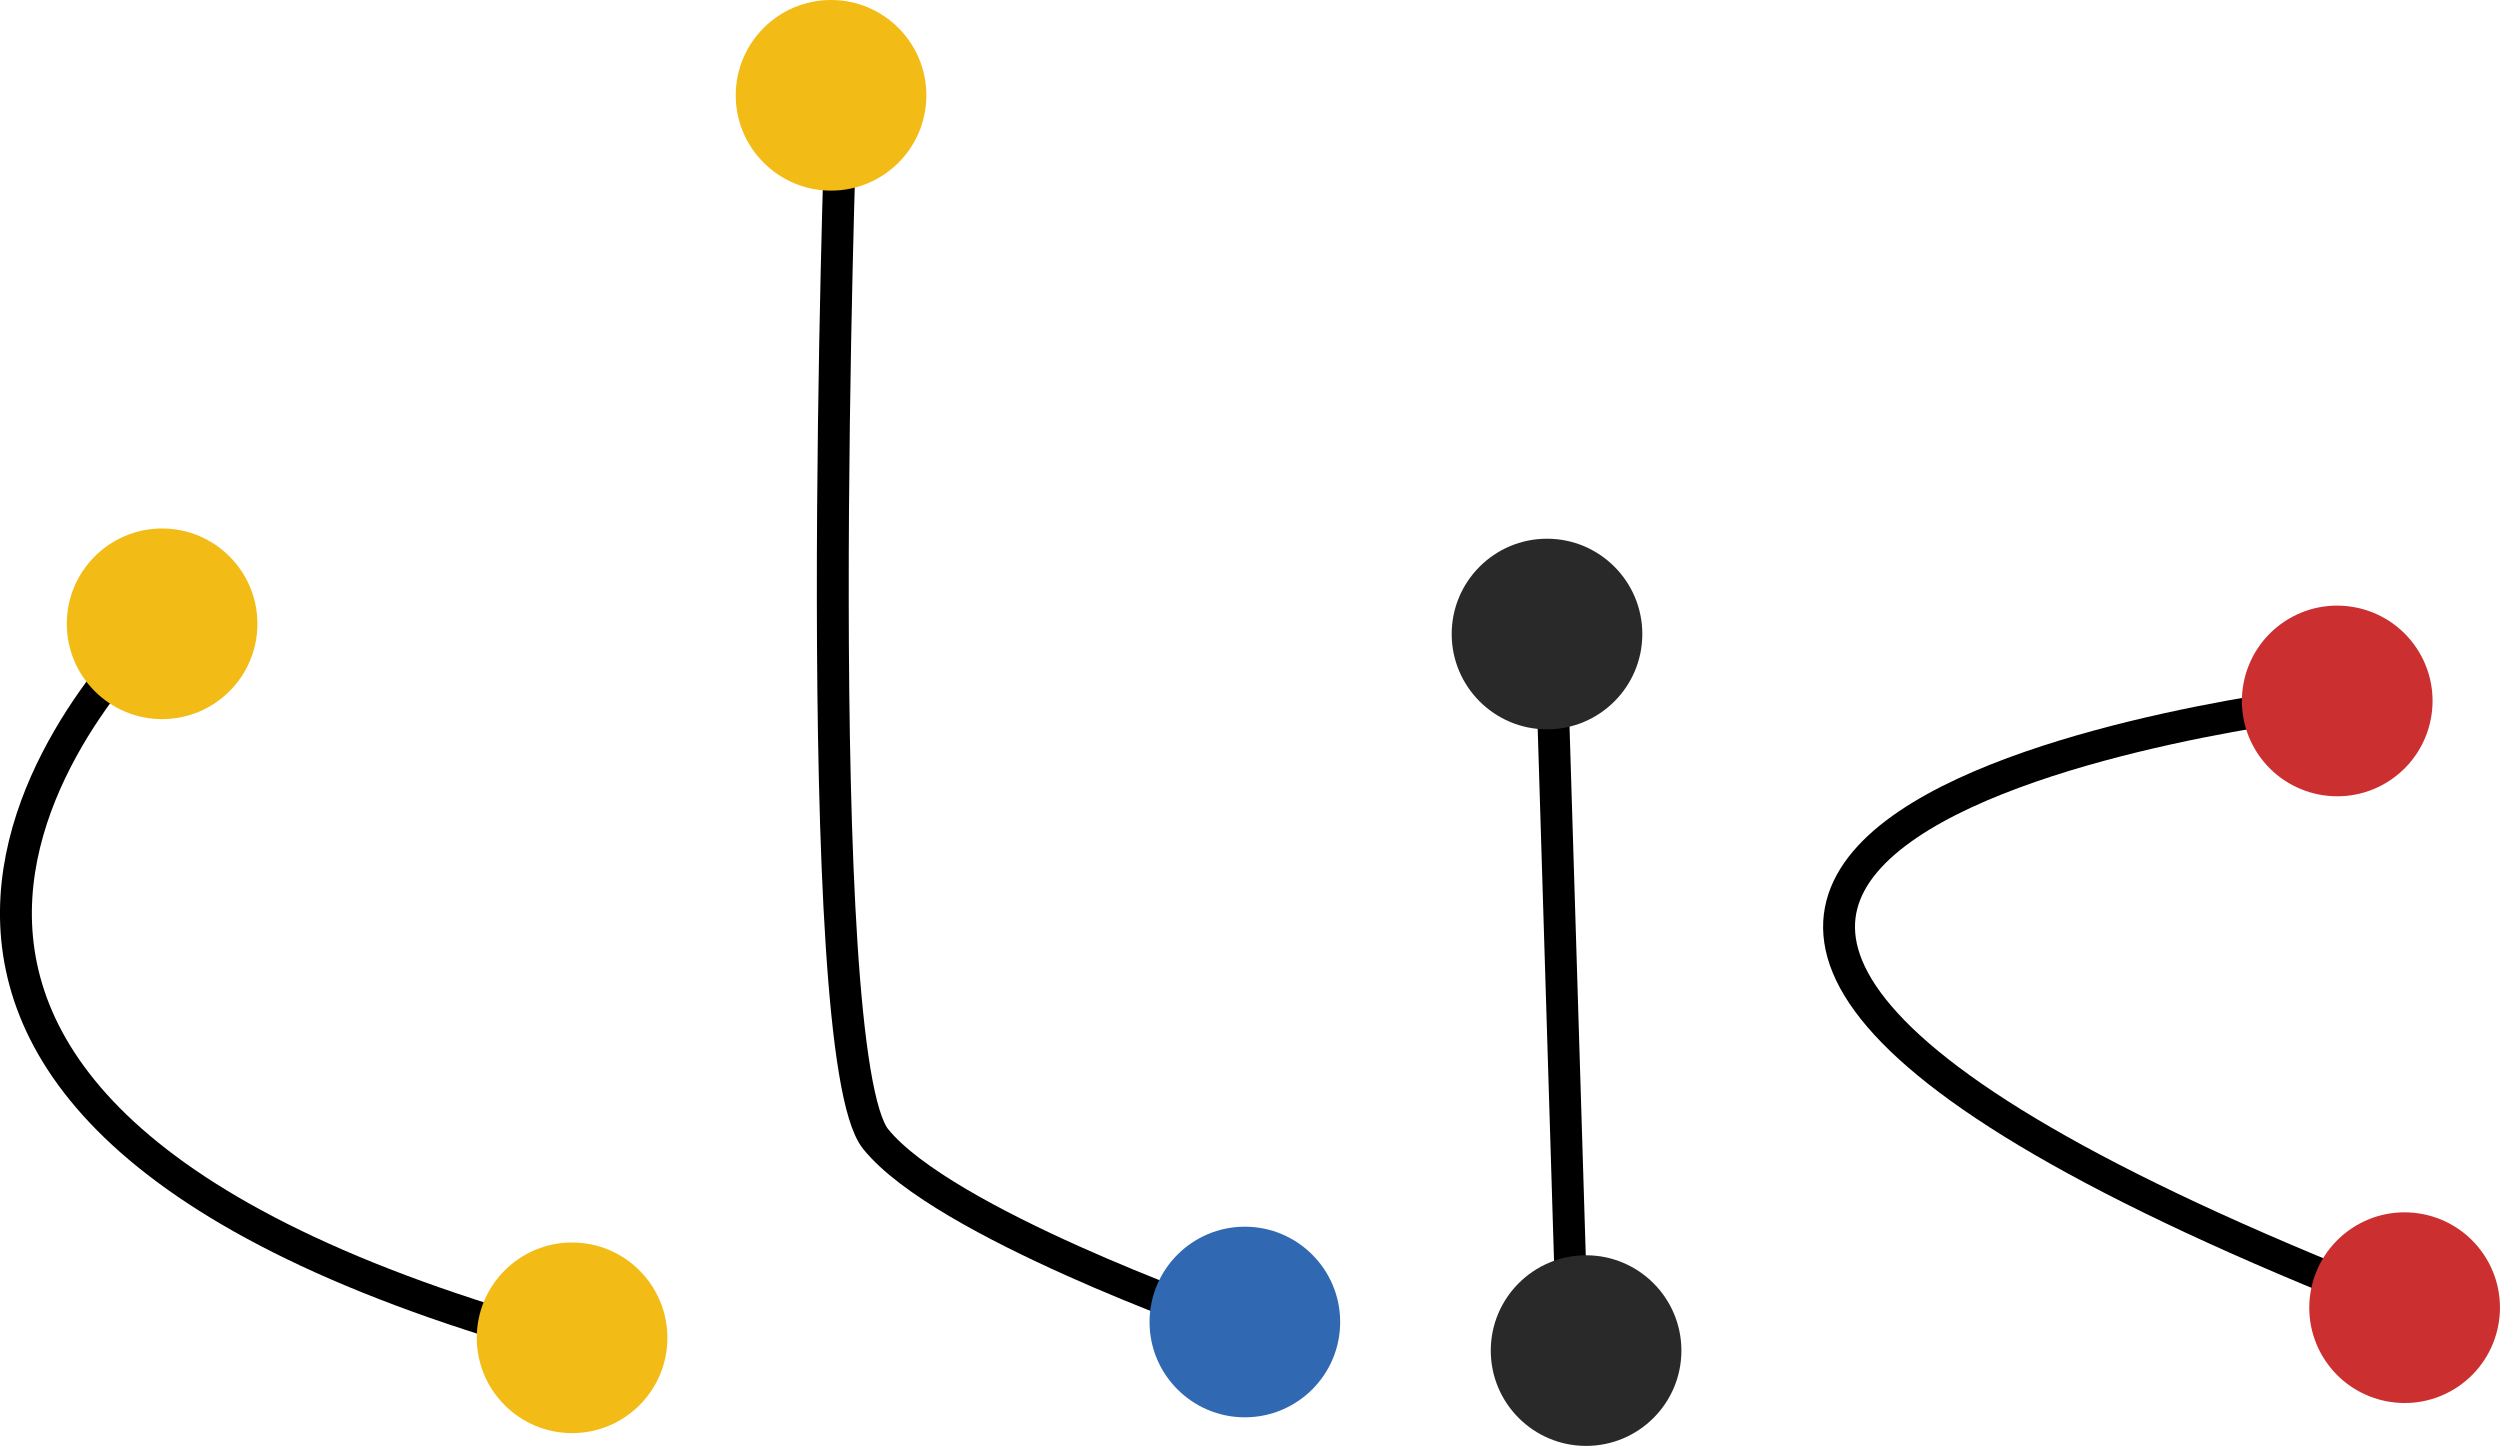
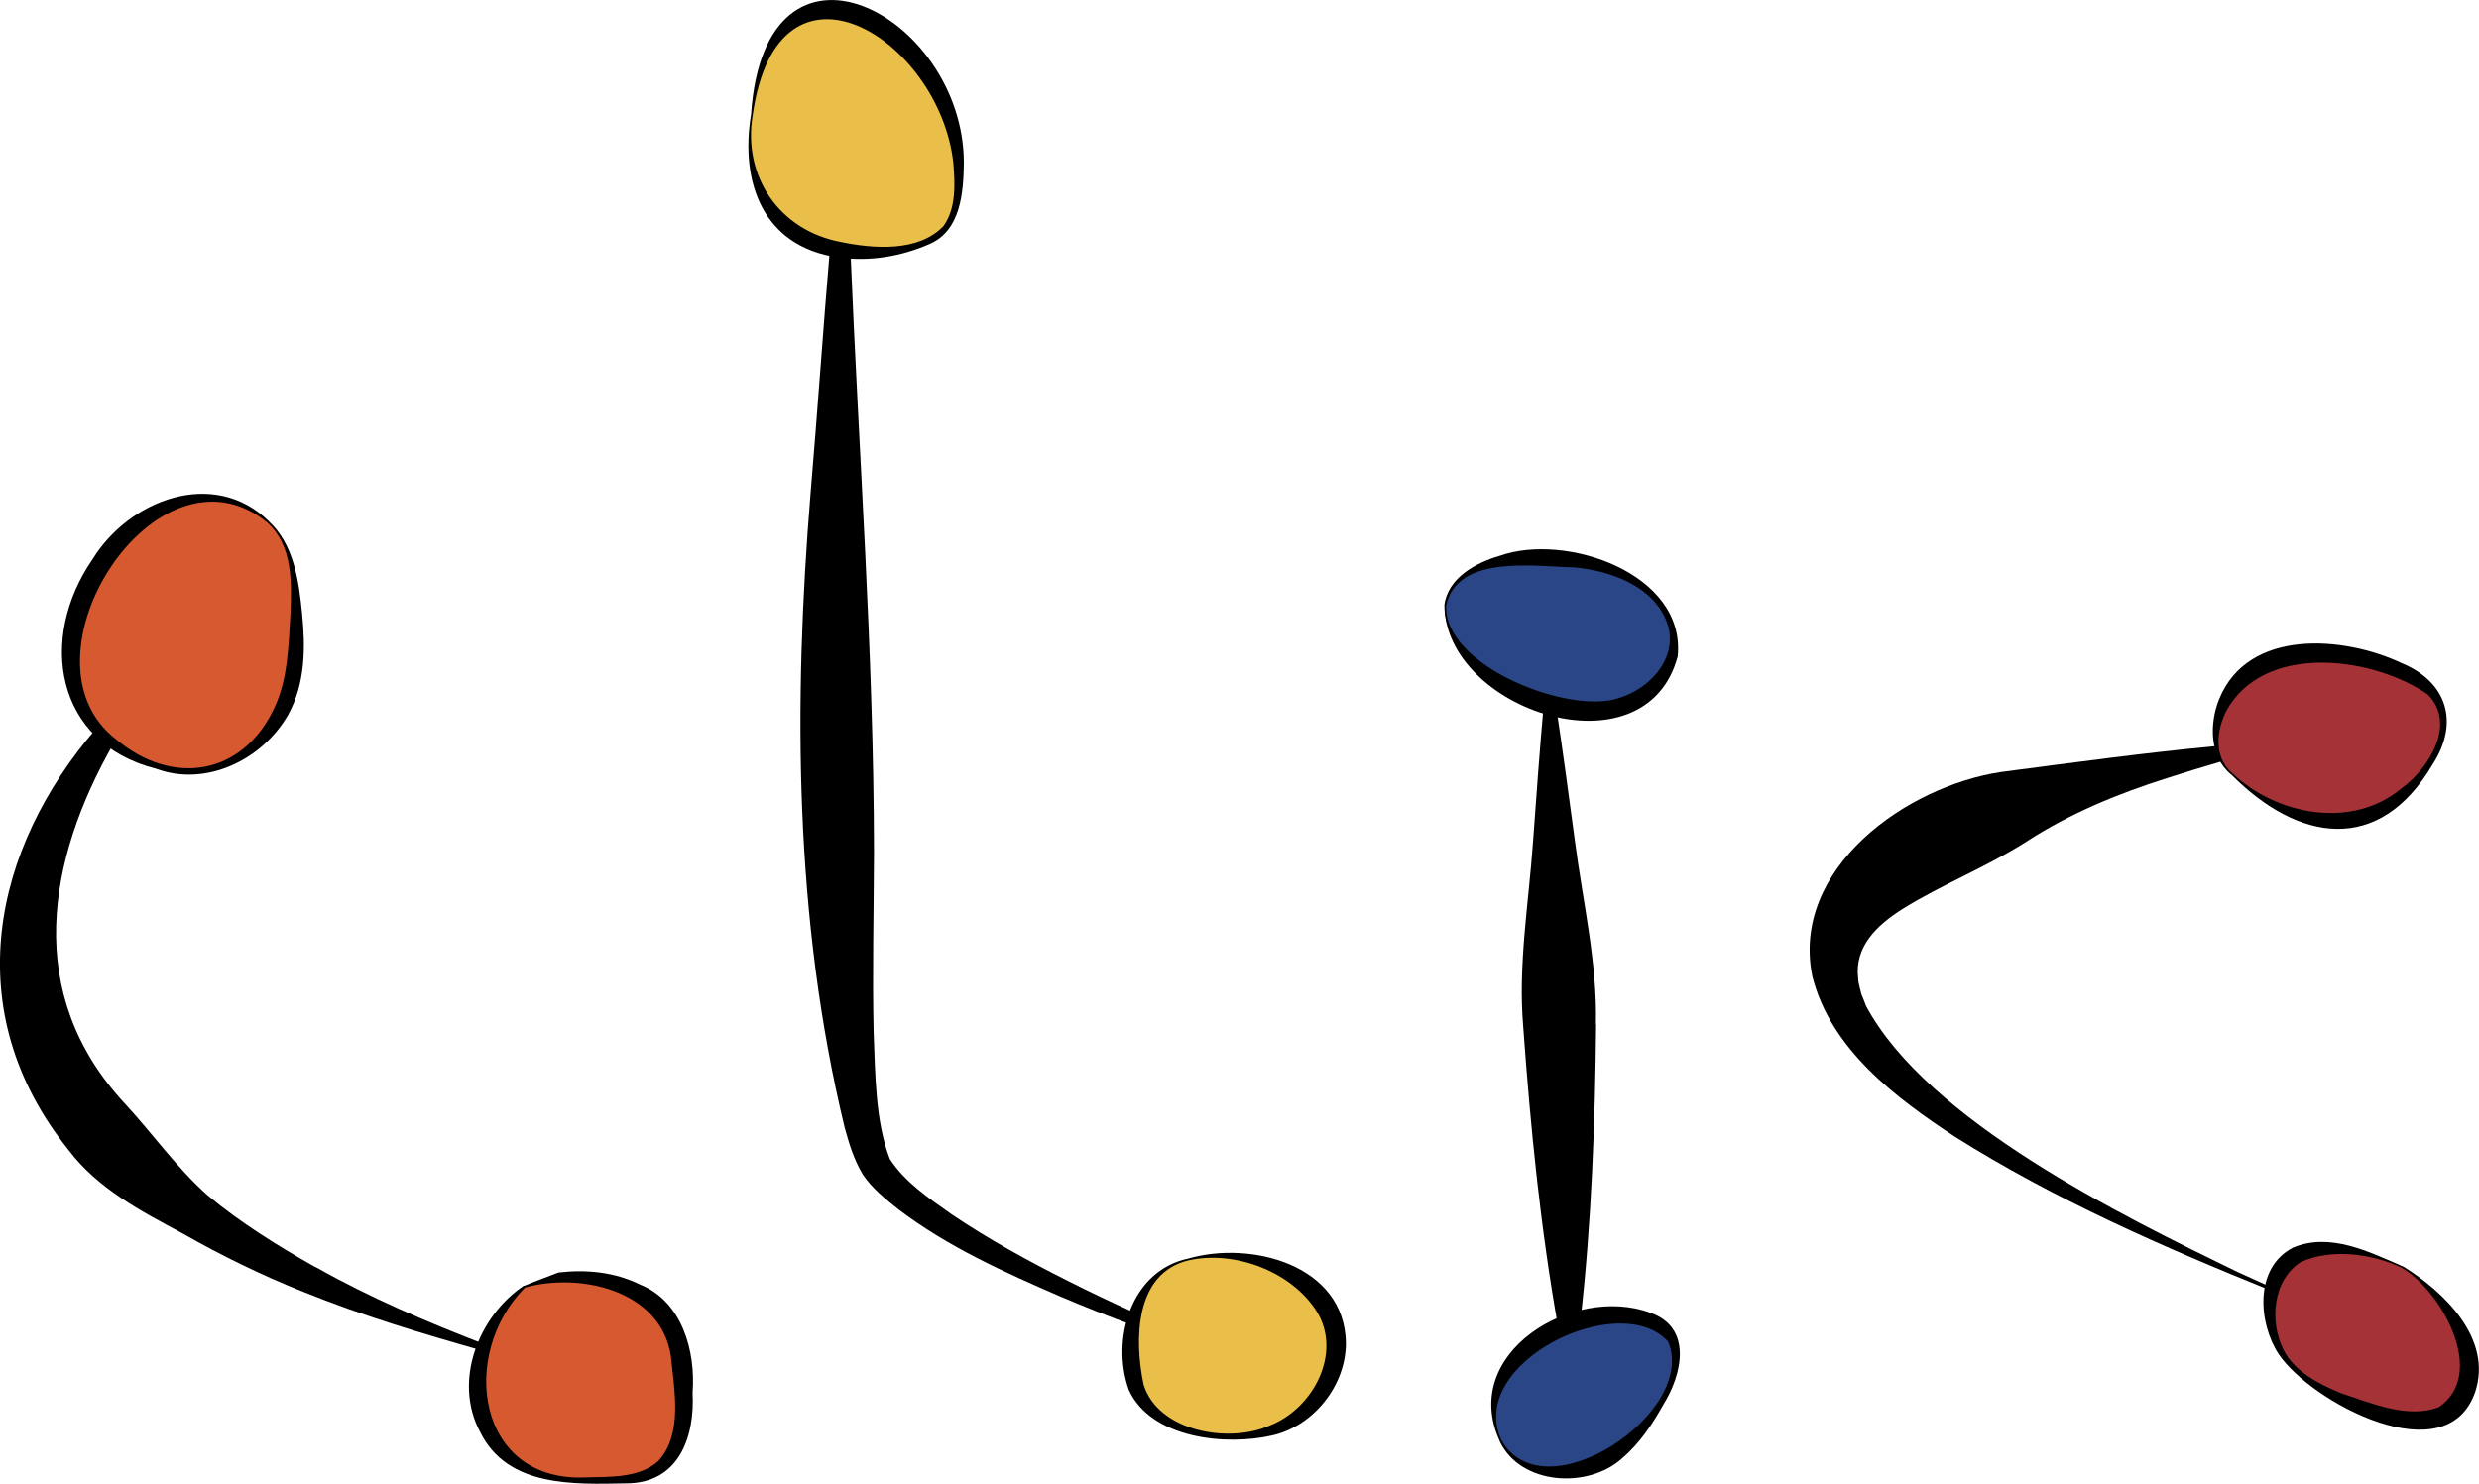
- <svg xmlns="http://www.w3.org/2000/svg" id="svg5" viewBox="0 0 371.67 214.96">
-   <defs>
-     <style>
-       .cls-1 {
-         fill: #292929;
-       }
- 
-       .cls-2 {
-         fill: #3069b1;
-       }
- 
-       .cls-3 {
-         fill: #f2bb15;
-       }
- 
-       .cls-4 {
-         fill: none;
-         stroke: #000;
-         stroke-miterlimit: 11.34;
-         stroke-width: 4.74px;
-       }
- 
-       .cls-5 {
-         fill: #cc2f30;
-       }
-     </style>
-   </defs>
-   <path id="path3345-3-3-2-2-2-3-3" class="cls-4" d="M124.99,18.42s-4.88,138.45,5.2,150.93c10.08,12.47,50.99,26.84,50.99,26.84" />
-   <path id="path3347-8-5-0-1-0-3-0" class="cls-4" d="M230.48,92.14l3.39,110.41" />
-   <path id="path3349-1-9-0-3-9-6-5" class="cls-4" d="M345.96,104.27s-169.39,19.05,9.48,89.4" />
-   <path id="use32567-0-2-9-7-2-9-7-2" class="cls-2" d="M199.24,196.54c0,7.83-6.35,14.17-14.17,14.17s-14.17-6.35-14.17-14.17,6.35-14.17,14.17-14.17,14.17,6.35,14.17,14.17Z" />
-   <path id="use32639-0-0-7-1-3-1-1-4" class="cls-5" d="M359.22,96.28c4.38,6.49,2.66,15.3-3.82,19.68-6.49,4.38-15.3,2.66-19.68-3.82h0c-4.38-6.49-2.66-15.3,3.82-19.68h0c6.49-4.38,15.3-2.66,19.68,3.82Z" />
-   <path id="use32639-0-9-4-2-6-6-48-9" class="cls-5" d="M369.24,186.48c4.38,6.49,2.66,15.3-3.82,19.68h0c-6.49,4.38-15.3,2.66-19.68-3.82h0c-4.38-6.49-2.66-15.3,3.82-19.68,6.49-4.38,15.3-2.66,19.68,3.82h0Z" />
-   <path id="use32639-0-8-4-0-7-4-5-4" class="cls-1" d="M244.16,94.26c0,7.83-6.35,14.17-14.17,14.17s-14.17-6.35-14.17-14.17,6.35-14.17,14.17-14.17,14.17,6.35,14.17,14.17Z" />
-   <path id="use32639-0-4-6-9-1-9-1-6" class="cls-1" d="M249.97,200.79c0,7.83-6.35,14.17-14.17,14.17s-14.17-6.35-14.17-14.17,6.35-14.17,14.17-14.17,14.17,6.35,14.17,14.17Z" />
-   <path id="path3004-3-8-7-1-8-5-8" class="cls-4" d="M24.1,92.06s-71.91,65.06,45.88,103.41l11.82,3.85" />
-   <path id="use32495-6-5-1-1-4-1-5-6" class="cls-3" d="M137.72,14.17c0,7.83-6.35,14.17-14.17,14.17s-14.17-6.35-14.17-14.17S115.72,0,123.55,0s14.17,6.35,14.17,14.17Z" />
-   <path id="use32495-6-4-3-7-2-2-2-4" class="cls-3" d="M99.22,198.89c0,7.83-6.35,14.17-14.17,14.17s-14.17-6.35-14.17-14.17,6.35-14.17,14.17-14.17,14.17,6.35,14.17,14.17Z" />
-   <path id="use32495-6-4-7-3-0-5-7-6-6" class="cls-3" d="M38.27,92.74c0,7.83-6.35,14.17-14.17,14.17s-14.17-6.35-14.17-14.17,6.35-14.17,14.17-14.17,14.17,6.35,14.17,14.17Z" />
+ <svg xmlns="http://www.w3.org/2000/svg" width="34.92mm" height="20.907mm" viewBox="0 0 34.92 20.907" version="1.1" id="svg10471">
+   <defs id="defs10468" />
+   <g id="layer1" transform="translate(-114.8318,-120.5979)">
+     <path class="st17" d="m 130.825,139.1 c -0.016,0.056 -0.026,0.114 -0.034,0.172 -0.344,-0.127 -0.683,-0.262 -1.021,-0.405 -0.794,-0.344 -1.577,-0.696 -2.278,-1.225 -0.183,-0.146 -0.376,-0.299 -0.508,-0.497 -0.135,-0.23 -0.193,-0.442 -0.254,-0.659 -0.709,-2.932 -0.725,-5.969 -0.479,-8.954 0.098,-1.151 0.175,-2.299 0.273,-3.448 0.095,0.026 0.191,0.045 0.288,0.056 0.114,2.826 0.328,5.654 0.331,8.475 -0.003,0.841 -0.024,1.685 -0.005,2.524 0.024,0.59 0.021,1.249 0.228,1.789 0.212,0.328 0.55,0.553 0.868,0.778 0.521,0.352 1.074,0.656 1.638,0.939 0.315,0.159 0.632,0.31 0.955,0.455 z" id="path690" style="stroke-width:0.265" />
+     <path class="st17" d="m 137.312,135.03 c 0.021,-0.87 -0.185,-1.728 -0.296,-2.585 -0.085,-0.632 -0.169,-1.262 -0.265,-1.894 -0.058,-0.016 -0.114,-0.032 -0.172,-0.05 -0.058,0.654 -0.106,1.307 -0.153,1.963 -0.061,0.863 -0.212,1.73 -0.138,2.598 0.103,1.426 0.243,2.844 0.495,4.252 0.101,-0.045 0.206,-0.085 0.312,-0.114 0.156,-1.386 0.206,-2.775 0.22,-4.17 z" id="path692" style="stroke-width:0.265" />
+     <path class="st17" d="m 146.356,138.523 c -1.635,-0.794 -4.376,-2.138 -5.239,-3.752 -0.013,-0.037 -0.05,-0.13 -0.066,-0.167 -0.013,-0.064 -0.045,-0.156 -0.045,-0.222 -0.053,-0.439 0.257,-0.746 0.63,-0.979 0.545,-0.341 1.175,-0.585 1.741,-0.947 0.606,-0.394 1.286,-0.675 1.979,-0.894 0.254,-0.082 0.511,-0.161 0.767,-0.235 -0.034,-0.066 -0.058,-0.14 -0.071,-0.217 -1.011,0.095 -2.019,0.233 -3.029,0.365 -1.331,0.198 -2.971,1.355 -2.662,2.881 0.262,1.032 1.177,1.712 2.013,2.262 1.405,0.884 2.921,1.548 4.453,2.167 0.003,-0.013 0.008,-0.029 0.013,-0.042 -0.164,-0.074 -0.328,-0.148 -0.487,-0.222 z" id="path694" style="stroke-width:0.265" />
+     <path class="st17" d="m 119.278,138.454 c -0.529,-0.299 -1.05,-0.622 -1.519,-1.011 -0.439,-0.389 -0.781,-0.878 -1.172,-1.299 -1.431,-1.543 -1.087,-3.437 -0.159,-5.064 -0.09,-0.069 -0.169,-0.14 -0.238,-0.22 -1.46,1.688 -1.966,3.979 -0.394,5.94 0.407,0.542 1.021,0.863 1.598,1.172 0.561,0.32 1.13,0.598 1.717,0.831 0.823,0.333 1.667,0.585 2.516,0.826 0.011,-0.029 0.018,-0.061 0.032,-0.09 -0.818,-0.315 -1.632,-0.664 -2.379,-1.087 z" id="path696" style="stroke-width:0.265" />
+     <path class="st24" d="m 118.609,127.953 c 0.339,0.302 0.384,0.807 0.397,1.262 0.011,0.392 0.011,0.794 -0.111,1.167 -0.222,0.688 -0.96,1.236 -1.662,1.061 -3.077,-0.77 -0.402,-5.083 1.378,-3.49 z" id="path698" style="fill:#d75930;fill-opacity:1;stroke-width:0.265" />
+     <path class="st21" d="m 118.617,127.942 c 0.357,0.328 0.426,0.849 0.471,1.307 0.045,0.46 0.05,0.971 -0.196,1.418 -0.365,0.64 -1.162,1.024 -1.863,0.762 -1.426,-0.36 -1.662,-1.839 -0.894,-2.95 0.513,-0.836 1.704,-1.299 2.484,-0.537 v 0 z m -0.016,0.021 c -1.564,-1.278 -3.609,1.918 -2.133,3.053 0.796,0.667 1.783,0.511 2.23,-0.447 0.185,-0.392 0.198,-0.852 0.225,-1.315 0.018,-0.447 0.034,-0.966 -0.323,-1.291 z" id="path700" style="stroke-width:0.265" />
+     <path class="st24" d="m 122.223,138.727 c -0.378,0.336 -0.648,0.81 -0.669,1.315 -0.021,0.505 0.241,1.029 0.693,1.254 0.328,0.164 0.709,0.164 1.077,0.159 0.299,-0.003 0.624,-0.016 0.849,-0.212 0.283,-0.246 0.296,-0.675 0.288,-1.05 -0.008,-0.299 -0.018,-0.611 -0.148,-0.878 -0.273,-0.556 -0.976,-0.759 -1.595,-0.728 l -0.492,0.138 z" id="path704" style="fill:#d75930;fill-opacity:1;stroke-width:0.265" />
+     <path class="st21" d="m 122.228,138.74 c -0.937,0.939 -0.685,2.752 0.863,2.675 0.339,-0.008 0.754,0.008 1.013,-0.23 0.355,-0.381 0.222,-1.016 0.177,-1.49 -0.151,-0.929 -1.296,-1.169 -2.053,-0.955 z m -0.013,-0.024 c 0.156,-0.066 0.32,-0.124 0.484,-0.188 0.381,-0.045 0.783,-0.011 1.148,0.169 0.595,0.238 0.786,0.942 0.741,1.524 0.034,0.635 -0.201,1.281 -0.939,1.278 -0.736,0.013 -1.667,0.058 -2.053,-0.722 -0.386,-0.72 -0.024,-1.635 0.616,-2.064 v 0 z" id="path706" style="stroke-width:0.265" />
+     <path class="st26" d="m 135.19,129.125 c 0,0 0,-0.003 0,-0.005 0.108,-0.736 1.476,-0.722 1.979,-0.609 0.598,0.135 1.249,0.537 1.244,1.151 -0.005,0.564 -0.614,0.971 -1.177,0.963 -0.68,-0.008 -1.696,-0.484 -1.982,-1.138 -0.05,-0.114 -0.082,-0.238 -0.066,-0.362 z" id="path710" style="fill:#2a4687;fill-opacity:1;stroke-width:0.265" />
+     <path class="st21" d="m 135.177,129.125 c 0.05,-0.384 0.442,-0.598 0.781,-0.696 0.929,-0.331 2.625,0.249 2.506,1.418 -0.45,1.693 -3.273,0.762 -3.286,-0.722 z m 0.026,0.003 c -0.04,0.857 1.736,1.543 2.426,1.307 0.463,-0.132 0.884,-0.614 0.667,-1.109 -0.209,-0.487 -0.794,-0.685 -1.278,-0.733 -0.558,-0.011 -1.651,-0.191 -1.815,0.532 v 0 z" id="path712" style="stroke-width:0.265" />
+     <path class="st26" d="m 135.968,140.896 c 0.204,0.487 0.942,0.532 1.418,0.304 0.706,-0.336 1.773,-1.937 0.378,-2.066 -0.958,-0.087 -2.238,0.704 -1.797,1.762 z" id="path716" style="fill:#2a4687;fill-opacity:1;stroke-width:0.265" />
+     <path class="st21" d="m 135.981,140.891 c 0.606,1.061 2.77,-0.394 2.349,-1.389 -0.683,-0.754 -2.85,0.296 -2.349,1.389 z m -0.024,0.011 c -0.569,-1.238 1.032,-2.204 2.114,-1.81 0.614,0.209 0.45,0.881 0.196,1.289 -0.156,0.278 -0.331,0.548 -0.585,0.765 -0.484,0.439 -1.437,0.376 -1.725,-0.241 v 0 z" id="path718" style="stroke-width:0.265" />
+     <path class="st14" d="m 148.681,138.454 c -0.225,-0.127 -0.466,-0.18 -0.765,-0.235 -0.381,-0.071 -0.868,-0.064 -1.056,0.458 -0.111,0.307 -0.053,0.685 0.085,0.939 0.138,0.254 0.344,0.405 0.55,0.529 0.389,0.23 0.802,0.384 1.225,0.455 0.294,0.05 0.656,0.011 0.82,-0.376 0.22,-0.513 -0.098,-0.997 -0.331,-1.291 -0.185,-0.23 -0.355,-0.378 -0.534,-0.479 z" id="path722" style="fill:#a53237;fill-opacity:1;stroke-width:0.265" />
+     <path class="st21" d="m 148.673,138.465 c -0.423,-0.204 -1.003,-0.28 -1.429,-0.085 -0.397,0.249 -0.452,0.844 -0.238,1.254 0.161,0.296 0.482,0.46 0.791,0.59 0.431,0.143 0.953,0.37 1.389,0.201 0.683,-0.463 0.05,-1.619 -0.513,-1.958 v 0 z m 0.013,-0.021 c 0.574,0.357 1.259,1.013 1.013,1.765 -0.402,1.172 -2.31,0.148 -2.768,-0.529 -0.286,-0.434 -0.352,-1.217 0.201,-1.503 0.521,-0.22 1.077,0.061 1.55,0.267 v 0 z" id="path724" style="stroke-width:0.265" />
+     <path class="st14" d="m 146.266,131.501 c 0.556,0.537 1.458,0.934 2.188,0.46 0.624,-0.407 1.246,-1.363 0.352,-1.831 -0.558,-0.294 -1.622,-0.516 -2.262,-0.077 -0.505,0.349 -0.675,1.109 -0.286,1.442 0,0 0.005,0.003 0.008,0.005 z" id="path728" style="fill:#a53237;fill-opacity:1;stroke-width:0.265" />
+     <path class="st21" d="m 146.274,131.49 c 0.627,0.598 1.693,0.796 2.384,0.217 0.389,-0.278 0.786,-0.918 0.368,-1.326 -0.746,-0.516 -2.207,-0.722 -2.781,0.146 -0.185,0.28 -0.259,0.717 0.029,0.963 z m -0.018,0.018 c -0.302,-0.254 -0.304,-0.714 -0.164,-1.061 0.407,-1 1.759,-0.889 2.572,-0.505 0.643,0.267 0.812,0.841 0.437,1.423 -0.757,1.286 -1.897,1.098 -2.842,0.143 v 0 z" id="path730" style="stroke-width:0.265" />
+     <path class="st19" d="m 125.422,122.217 c -0.042,0.394 -0.034,0.81 0.146,1.159 0.365,0.709 1.326,0.913 2.095,0.706 0.172,-0.045 0.349,-0.114 0.468,-0.246 0.124,-0.138 0.169,-0.328 0.191,-0.513 0.262,-2.146 -2.585,-4.006 -2.9,-1.109 z" id="path734" style="fill:#e9bf49;fill-opacity:1;stroke-width:0.265" />
+     <path class="st21" d="m 125.435,122.217 c -0.146,0.87 0.378,1.63 1.241,1.791 0.458,0.095 1.093,0.146 1.447,-0.225 0.18,-0.254 0.161,-0.593 0.138,-0.889 -0.196,-1.762 -2.477,-3.175 -2.826,-0.675 v 0 z m -0.024,-0.003 c 0.196,-2.897 2.987,-1.413 2.998,0.669 -0.005,0.421 -0.04,0.963 -0.484,1.154 -0.4,0.175 -0.844,0.251 -1.289,0.188 -1.061,-0.153 -1.381,-1.061 -1.225,-2.011 z" id="path736" style="stroke-width:0.265" />
+     <path class="st19" d="m 131.571,138.346 c -0.286,0.077 -0.532,0.243 -0.669,0.54 -0.114,0.246 -0.143,0.527 -0.138,0.799 0.005,0.217 0.032,0.439 0.148,0.622 0.132,0.212 0.368,0.344 0.603,0.426 0.5,0.175 1.082,0.161 1.529,-0.122 0.447,-0.283 0.717,-0.86 0.564,-1.365 -0.122,-0.397 -0.474,-0.691 -0.865,-0.826 -0.352,-0.122 -0.796,-0.175 -1.172,-0.071 z" id="path740" style="fill:#e9bf49;fill-opacity:1;stroke-width:0.265" />
+     <path class="st21" d="m 131.576,138.356 c -0.765,0.18 -0.767,1.135 -0.635,1.752 0.201,0.656 1.196,0.836 1.775,0.577 0.614,-0.238 1.024,-1.019 0.667,-1.603 -0.349,-0.561 -1.151,-0.873 -1.81,-0.725 v 0 z m -0.008,-0.024 c 0.881,-0.257 2.209,0.085 2.223,1.193 -0.003,0.601 -0.458,1.162 -1.027,1.296 -0.656,0.156 -1.722,0.048 -2.032,-0.64 -0.254,-0.712 0.032,-1.68 0.836,-1.849 z" id="path742" style="stroke-width:0.265" />
+   </g>
</svg>
